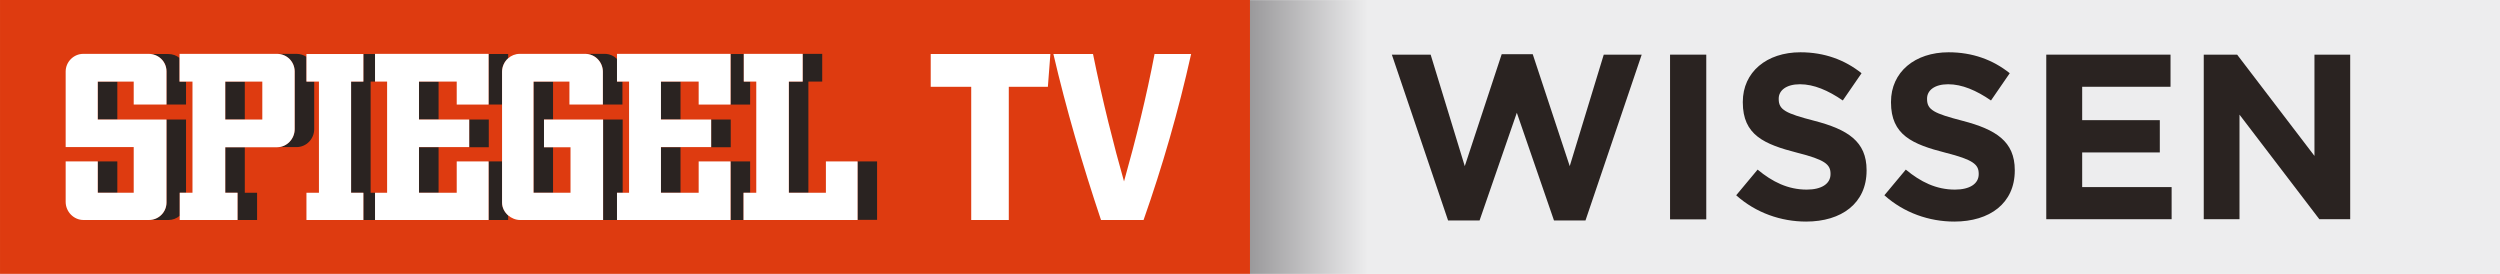
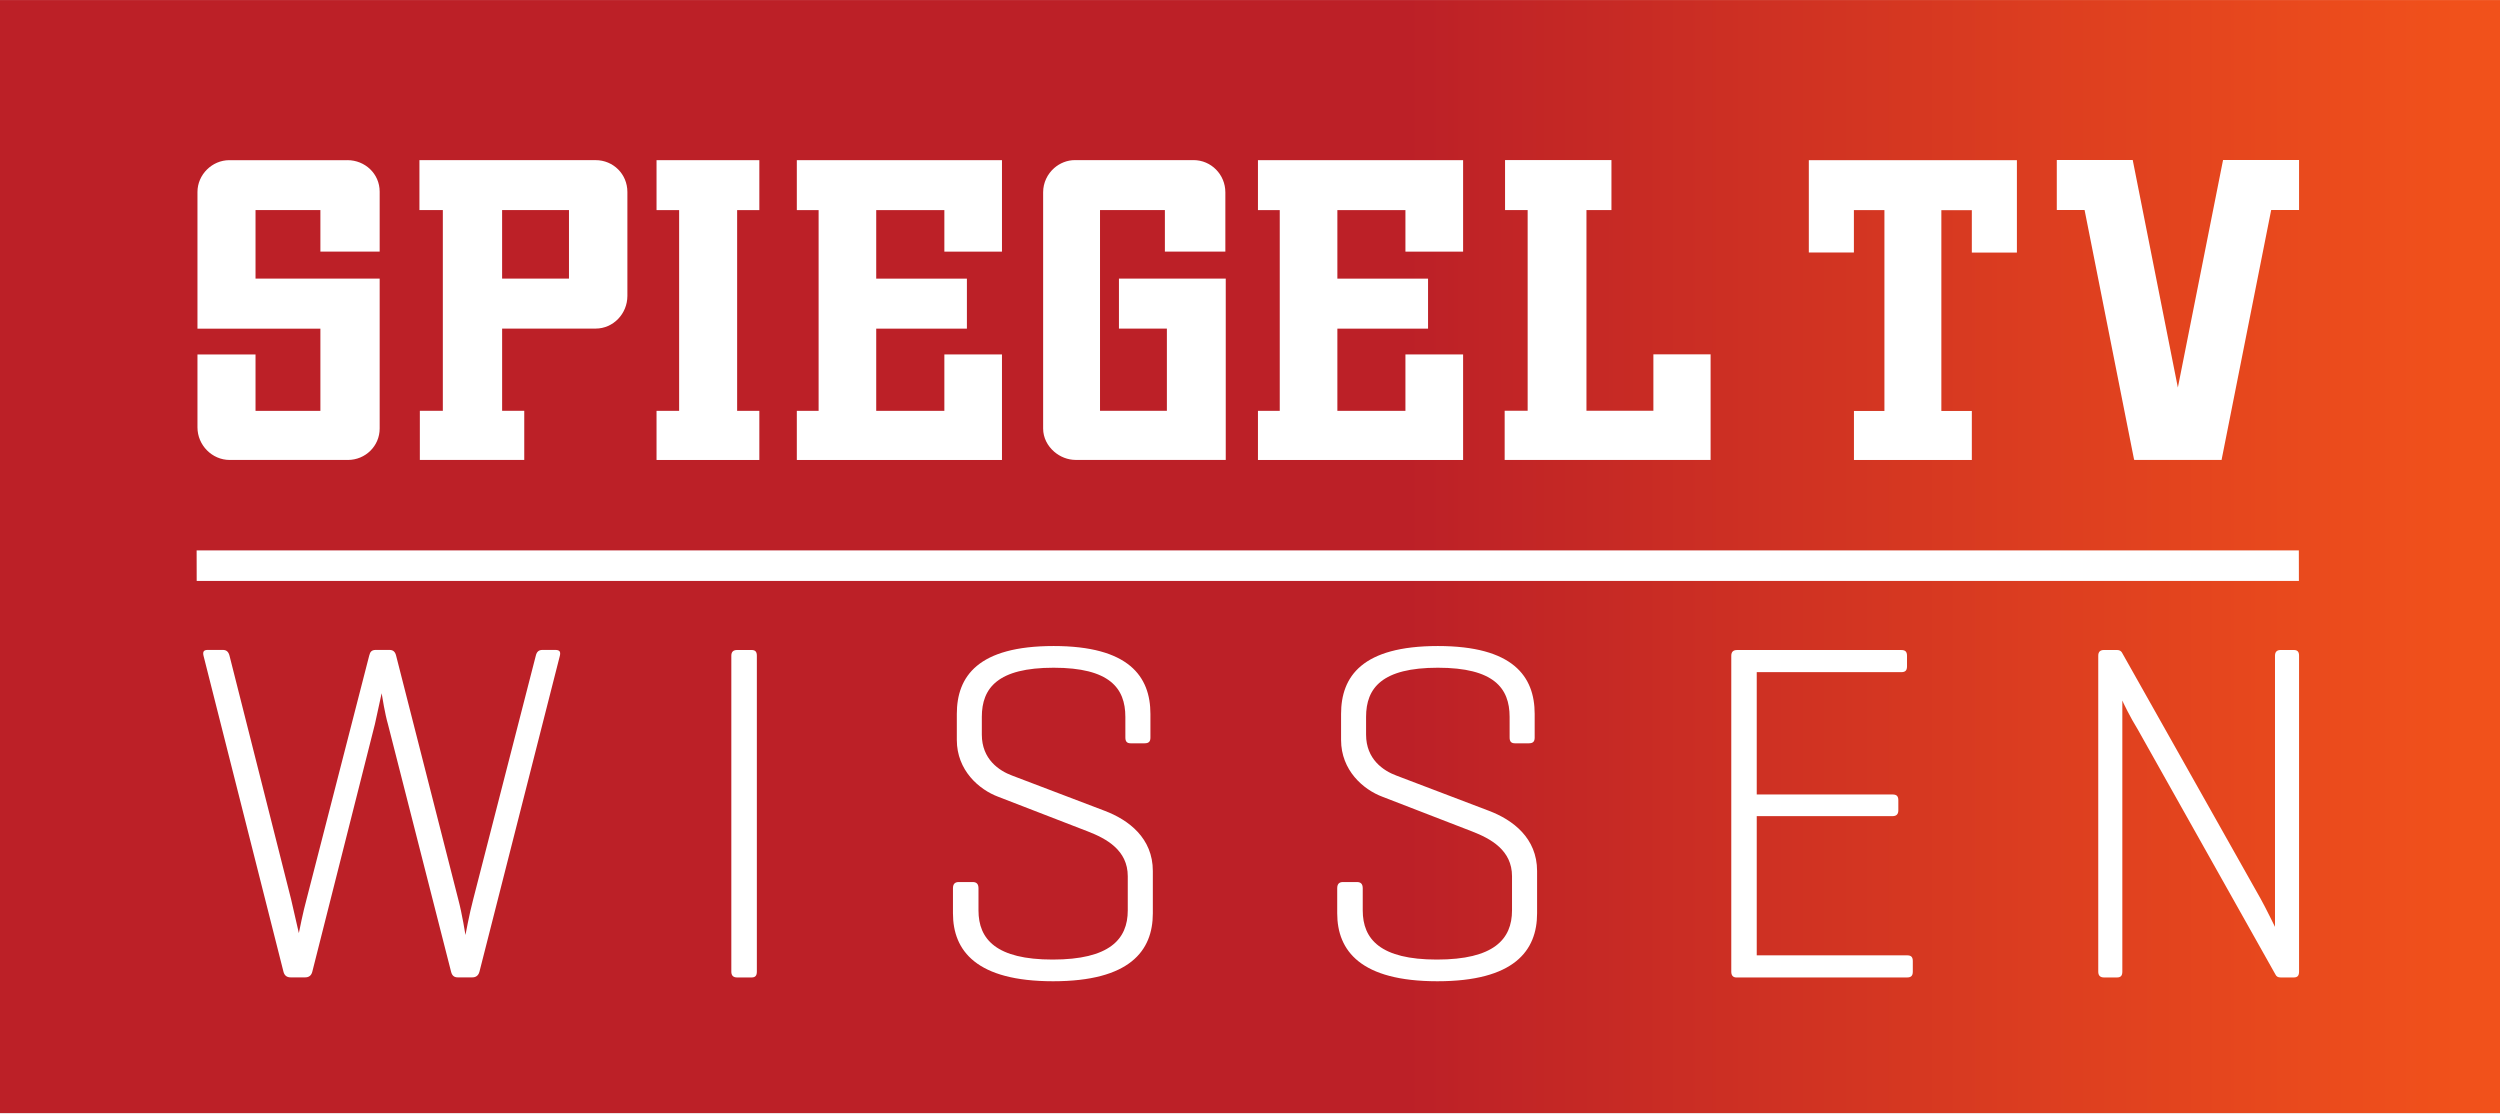
- <svg xmlns="http://www.w3.org/2000/svg" height="65.737" width="600" version="1.1" viewBox="0 0 158.75 17.393">
+ <svg xmlns="http://www.w3.org/2000/svg" height="267.13" width="600" version="1.1" viewBox="0 0 158.75 70.677">
  <defs>
-     <linearGradient id="a" gradientUnits="userSpaceOnUse" gradientTransform="matrix(7.5181 0 0 7.5181 84.651 148.08)" x1="0" x2="1" y1="0" y2="0">
-       <stop stop-color="#9a999b" offset="0" />
-       <stop stop-color="#ededee" offset="1" />
+     <linearGradient id="a" gradientUnits="userSpaceOnUse" gradientTransform="matrix(158.76 0 0 158.76 102.81 160.92)" x1="0" x2="1" y1="0" y2="0">
+       <stop stop-color="#bc2027" offset="0" />
+       <stop stop-color="#bc2027" offset=".561" />
+       <stop stop-color="#f1511b" offset=".98" />
+       <stop stop-color="#f1511b" offset="1" />
    </linearGradient>
  </defs>
-   <g transform="translate(-5.2917 -139.38)">
-     <path d="m84.652 156.77h79.388v-17.39h-79.388z" fill="#ededee" />
-     <path fill="url(#a)" d="m84.652 139.39v17.38h7.518v-17.38z" />
-     <g>
-       <path d="m5.292 156.77h79.373v-17.39h-79.373z" fill="#de3b10" />
-       <path d="m71.832 144.89h-2.482v8.46h-2.386v-8.46h-2.572v-2.08h7.599z" fill="#fff" />
-       <path d="m77.908 153.35h-2.702c-1.18-3.52-2.214-7.06-3.024-10.54h2.516c0.603 2.97 1.331 5.85 1.969 8.09 0.762-2.71 1.43-5.41 1.939-8.09h2.322c-0.81 3.64-1.827 7.15-3.02 10.54" fill="#fff" />
-     </g>
-     <g fill="#2a2321">
-       <path d="m11.5 146.97h1.241v-2.41h-1.241z" />
-       <path d="m12.741 149.63h-1.241v1.99h1.241z" />
-       <path d="m15.863 143.91v2.11h1.241v-1.46h-0.414v-1.5c-0.198-0.16-0.443-0.25-0.719-0.25h-1.241c0.625 0 1.133 0.47 1.133 1.1" />
-       <path d="m17.104 151.62v-4.65h-1.241v5.27c0 0.61-0.495 1.11-1.12 1.11h1.241c0.275 0 0.525-0.1 0.719-0.27v-1.46z" />
-       <path d="m19.595 146.97h1.241v-2.41h-1.241z" />
-       <path d="m19.595 151.62h0.78v1.73h1.241v-1.73h-0.78v-2.89h-1.241z" />
-       <path d="m24.752 142.99c-0.181-0.12-0.397-0.19-0.629-0.19h-1.241c0.625 0 1.12 0.5 1.12 1.12v3.66c0 0.62-0.495 1.14-1.12 1.14h1.241c0.624 0 1.12-0.52 1.12-1.14v-3.02h-0.491z" />
-       <path d="m28.826 151.62v-7.06h0.28v-1.75h-0.741v1.75h-0.78v7.06h0.78v1.73h0.741v-1.73z" />
-       <path d="m31.9 146.97h1.241v-2.41h-1.241z" />
-       <path d="m37.171 146.02v-2.08c0-0.34 0.151-0.65 0.388-0.85v-0.28h-1.241v3.21z" />
-       <path d="m36.329 146.97h-1.241v1.76h1.241z" />
-       <path d="m31.9 151.62h1.241v-2.89h-1.241z" />
-       <path d="m37.171 152.24v-2.61h-0.853v3.72h1.241v-0.3c-0.233-0.19-0.388-0.49-0.388-0.81" />
-       <path d="m43.575 143.94v2.08h1.241v-1.46h-0.345v-1.44c-0.202-0.19-0.473-0.32-0.775-0.32h-1.241c0.625 0 1.12 0.51 1.12 1.14" />
-       <path d="m39.169 144.56v7.06h1.241v-2.89h-0.573v-1.76h0.573v-2.41z" />
-       <path d="m44.831 151.62v-4.65h-1.241v6.38h0.883v-1.73z" />
-       <path d="m47.264 151.62h1.24v-2.89h-1.24z" />
-       <path d="m47.264 146.97h1.24v-2.41h-1.24z" />
-       <path d="m52.925 151.62v-1.99h-1.241v3.72h0.823v-1.73z" />
-       <path d="m51.693 146.97h-1.241v1.76h1.241z" />
-       <path d="m52.925 146.02v-1.46h-0.405v-1.75h-0.836v3.21z" />
-       <path d="m55.383 144.56v7.06h1.241v-7.06h0.879v-1.76h-1.241v1.76z" />
-       <path d="m59.745 153.34h1.241v-3.71h-1.241z" />
-     </g>
+   <g transform="translate(-102.81 -125.59)">
+     <path fill="url(#a)" d="m102.81 196.27h158.75v-70.677h-158.75z" />
    <g fill="#fff">
-       <path d="m15.863 152.24v-5.27h-4.364v-2.41h2.283v1.46h2.081v-2.11c0-0.62-0.508-1.11-1.133-1.11h-4.153c-0.608 0-1.116 0.51-1.116 1.12v4.8h4.321v2.9h-2.283v-1.99h-2.038v2.57c0 0.62 0.508 1.15 1.133 1.15h4.149c0.625 0 1.12-0.5 1.12-1.11" />
-       <path d="m20.836 146.97h-1.241v-2.41h2.353v2.41zm3.167 0.61v-3.66c0-0.62-0.496-1.12-1.12-1.12h-6.191v1.76h0.822v7.06h-0.809v1.73h3.67v-1.73h-0.78v-2.89h3.288c0.624 0 1.12-0.53 1.12-1.15" />
-       <path d="m27.586 151.62v-7.06h0.78v-1.75h-3.615v1.75h0.793v7.06h-0.793v1.73h3.615v-1.73z" />
-       <path d="m35.534 149.63h-1.241v1.99h-2.396v-2.9h3.189v-1.75h-3.189v-2.41h2.396v1.46h2.025v-3.22h-7.212v1.76h0.767v7.06h-0.767v1.73h7.212v-3.72z" />
-       <path d="m41.076 146.97h-1.241v1.76h1.684v2.89h-2.348v-7.06h2.279v1.46h2.124v-2.08c0-0.62-0.495-1.14-1.12-1.14h-4.162c-0.284 0-0.538 0.11-0.732 0.28-0.237 0.21-0.388 0.52-0.388 0.86v8.3c0 0.33 0.155 0.61 0.388 0.82 0.207 0.17 0.474 0.29 0.758 0.29h5.269v-6.38z" />
-       <path d="m50.898 149.63h-1.241v1.99h-2.395v-2.9h3.188v-1.75h-3.188v-2.41h2.395v1.46h2.025v-3.22h-7.212v1.76h0.767v7.06h-0.767v1.73h7.212v-3.72z" />
-       <path d="m58.976 149.63h-1.24v1.99h-2.353v-7.06h0.879v-1.76h-3.74v1.76h0.793v7.06h-0.81v1.73h7.243v-3.72z" />
-     </g>
-     <g fill="#2a2321">
-       <path d="m93.674 142.85h2.464l2.167 7.08 2.345-7.11h1.97l2.35 7.11 2.16-7.08h2.41l-3.57 10.53h-2l-2.36-6.84-2.366 6.84h-1.999z" />
-       <path d="m111.34 142.85h2.3v10.46h-2.3z" />
-       <path d="m115.54 151.78 1.36-1.63c0.94 0.78 1.93 1.27 3.12 1.27 0.94 0 1.51-0.37 1.51-0.98v-0.03c0-0.59-0.36-0.89-2.11-1.33-2.1-0.54-3.46-1.12-3.46-3.2v-0.03c0-1.9 1.52-3.15 3.66-3.15 1.52 0 2.82 0.48 3.88 1.33l-1.19 1.73c-0.93-0.64-1.84-1.03-2.72-1.03s-1.35 0.4-1.35 0.91v0.03c0 0.69 0.45 0.91 2.26 1.38 2.12 0.55 3.32 1.31 3.32 3.13v0.03c0 2.08-1.59 3.24-3.84 3.24-1.59 0-3.19-0.55-4.44-1.67" />
-       <path d="m124.95 151.78 1.36-1.63c0.94 0.78 1.93 1.27 3.12 1.27 0.94 0 1.51-0.37 1.51-0.98v-0.03c0-0.59-0.36-0.89-2.1-1.33-2.11-0.54-3.47-1.12-3.47-3.2v-0.03c0-1.9 1.52-3.15 3.66-3.15 1.52 0 2.82 0.48 3.88 1.33l-1.19 1.73c-0.93-0.64-1.84-1.03-2.72-1.03s-1.34 0.4-1.34 0.91v0.03c0 0.69 0.44 0.91 2.25 1.38 2.12 0.55 3.32 1.31 3.32 3.13v0.03c0 2.08-1.59 3.24-3.84 3.24-1.59 0-3.19-0.55-4.44-1.67" />
-       <path d="m135.23 142.85h7.89v2.04h-5.61v2.12h4.93v2.05h-4.93v2.2h5.68v2.04h-7.96z" />
-       <path d="m145.23 142.85h2.12l4.91 6.43v-6.43h2.27v10.45h-1.96l-5.07-6.64v6.64h-2.27z" />
+       <path d="m131.91 182.7c0.246 0.919 0.457 2.261 0.457 2.261s0.246-1.342 0.491-2.261l3.975-15.473c0.059-0.246 0.182-0.368 0.428-0.368h0.796c0.275 0 0.368 0.093 0.305 0.368l-5.106 20.062c-0.064 0.241-0.216 0.364-0.457 0.364h-0.919c-0.246 0-0.368-0.123-0.428-0.364l-4.009-15.719c-0.182-0.614-0.364-1.744-0.398-1.96l-0.428 1.96-3.975 15.719c-0.059 0.241-0.212 0.364-0.457 0.364h-0.919c-0.246 0-0.398-0.123-0.457-0.364l-5.076-20.062c-0.064-0.275 0.03-0.368 0.275-0.368h0.948c0.241 0 0.364 0.123 0.428 0.368l3.912 15.473 0.491 2.142c0.03-0.157 0.275-1.376 0.487-2.142l3.979-15.473c0.059-0.246 0.152-0.368 0.428-0.368h0.855c0.246 0 0.368 0.123 0.428 0.368z" />
+       <path d="m150.87 187.29c0 0.246-0.093 0.368-0.334 0.368h-0.919c-0.246 0-0.368-0.123-0.368-0.368v-20.062c0-0.246 0.123-0.364 0.368-0.364h0.919c0.241 0 0.334 0.119 0.334 0.364z" />
+       <path d="m174.27 171.11c0-1.833-1.008-3.12-4.555-3.12s-4.559 1.287-4.559 3.12v1.13c0 1.562 1.101 2.295 1.926 2.599l5.872 2.235c1.532 0.58 3.061 1.74 3.061 3.823v2.688c0 2.388-1.469 4.314-6.333 4.314-4.86 0-6.359-1.926-6.359-4.314v-1.588c0-0.275 0.123-0.398 0.368-0.398h0.885c0.246 0 0.368 0.123 0.368 0.398v1.405c0 1.833 1.13 3.12 4.708 3.12 3.611 0 4.771-1.287 4.771-3.12v-2.172c0-1.651-1.346-2.383-2.536-2.845l-5.69-2.201c-1.224-0.457-2.629-1.681-2.629-3.607v-1.651c0-2.388 1.346-4.314 6.147-4.314 4.771 0 6.147 1.926 6.147 4.314v1.499c0 0.241-0.093 0.364-0.368 0.364h-0.889c-0.241 0-0.334-0.123-0.334-0.364z" />
+       <path d="m198.67 171.11c0-1.833-1.008-3.12-4.555-3.12s-4.559 1.287-4.559 3.12v1.13c0 1.562 1.101 2.295 1.926 2.599l5.872 2.235c1.532 0.58 3.061 1.74 3.061 3.823v2.688c0 2.388-1.469 4.314-6.333 4.314-4.86 0-6.359-1.926-6.359-4.314v-1.588c0-0.275 0.123-0.398 0.368-0.398h0.885c0.246 0 0.368 0.123 0.368 0.398v1.405c0 1.833 1.13 3.12 4.708 3.12 3.611 0 4.771-1.287 4.771-3.12v-2.172c0-1.651-1.346-2.383-2.536-2.845l-5.69-2.201c-1.224-0.457-2.629-1.681-2.629-3.607v-1.651c0-2.388 1.346-4.314 6.147-4.314 4.771 0 6.147 1.926 6.147 4.314v1.499c0 0.241-0.093 0.364-0.368 0.364h-0.889c-0.241 0-0.334-0.123-0.334-0.364z" />
+       <path d="m213.08 187.66c-0.216 0-0.334-0.123-0.334-0.368v-20.058c0-0.246 0.119-0.368 0.364-0.368h10.431c0.241 0 0.364 0.093 0.364 0.368v0.669c0 0.275-0.123 0.368-0.364 0.368h-9.178v7.768h8.623c0.246 0 0.368 0.093 0.368 0.368v0.639c0 0.246-0.123 0.368-0.368 0.368h-8.623v8.839h9.542c0.246 0 0.368 0.089 0.368 0.364v0.673c0 0.275-0.123 0.368-0.368 0.368z" />
+       <path d="m248.8 187.29c0 0.246-0.093 0.368-0.334 0.368h-0.83c-0.182 0-0.275-0.064-0.334-0.186l-8.746-15.566c-0.457-0.732-0.948-1.74-0.978-1.833v17.217c0 0.246-0.093 0.368-0.339 0.368h-0.826c-0.241 0-0.364-0.123-0.364-0.368v-20.062c0-0.246 0.123-0.364 0.364-0.364h0.826c0.157 0 0.246 0.059 0.309 0.152l8.835 15.685c0.275 0.491 0.889 1.744 0.889 1.744v-17.217c0-0.246 0.123-0.364 0.364-0.364h0.83c0.241 0 0.334 0.119 0.334 0.364z" />
+       <path d="m248.79 162.48h-133.49l-0.004-1.939h133.49z" />
+       <path d="m217.67 137.28v4.343h2.862v-2.692h1.939v12.755h-1.935v3.112h7.485v-3.112h-1.935v-12.75h1.935v2.692h2.862v-5.867h-13.213z" />
+       <path d="m248.8 135.75h-4.826l-2.87 14.449-2.866-14.449-0.004 0.004v-0.004h-4.818v3.175h1.765l3.141 15.842 0.013-0.004v0.034h5.55v-0.03l3.145-15.842h1.77z" />
+       <path d="m124.87 135.76h-7.497c-1.101 0-2.024 0.923-2.024 2.019v8.679h7.806v5.22h-4.119v-3.582h-3.687v4.631c0 1.126 0.923 2.07 2.049 2.07h7.497c1.126 0 2.024-0.893 2.024-1.994v-9.521h-7.883v-4.352h4.119v2.637h3.764v-3.81c0-1.126-0.923-1.998-2.049-1.998" />
+       <path d="m138.94 143.28h-4.246v-4.352h4.246zm1.689-7.523h-11.185v3.171h1.486v12.747h-1.46v3.12h6.63v-3.12h-1.405v-5.22h5.935c1.126 0 2.019-0.948 2.019-2.074v-6.604c0-1.126-0.893-2.019-2.019-2.019" />
+       <path d="m144.5 135.76v3.171h1.435v12.747h-1.435v3.12h6.528v-3.12h-1.41v-12.747h1.41v-3.171h-4.288z" />
+       <path d="m154.31 135.76h-0.902v3.171h1.384v12.747h-1.384v3.12h13.027v-6.702h-3.658v3.582h-4.327v-5.22h5.758v-3.175h-5.758v-4.352h4.327v2.637h3.658v-5.808h-10.783z" />
+       <path d="m174.9 143.28h-1.037v3.175h3.044v5.22h-4.246v-12.747h4.119v2.637h3.84v-3.764c0-1.122-0.897-2.045-2.024-2.045h-7.523c-0.508 0-0.965 0.195-1.321 0.504-0.428 0.377-0.703 0.927-0.703 1.541v15c0 0.584 0.279 1.105 0.703 1.473 0.373 0.322 0.859 0.521 1.372 0.521h9.521v-11.515h-4.543z" />
+       <path d="m182.69 135.76v3.171h1.384v12.747h-1.384v3.12h13.027v-6.702h-3.662v3.582h-4.322v-5.22h5.758v-3.175h-5.758v-4.352h4.322v2.637h3.662v-5.808h-10.783z" />
+       <path d="m207.8 148.09v3.582h-4.25v-12.743h1.587v-3.175h-6.756v3.175h1.435v12.743h-1.46v3.124h13.077v-6.706h-1.393z" />
    </g>
  </g>
</svg>
